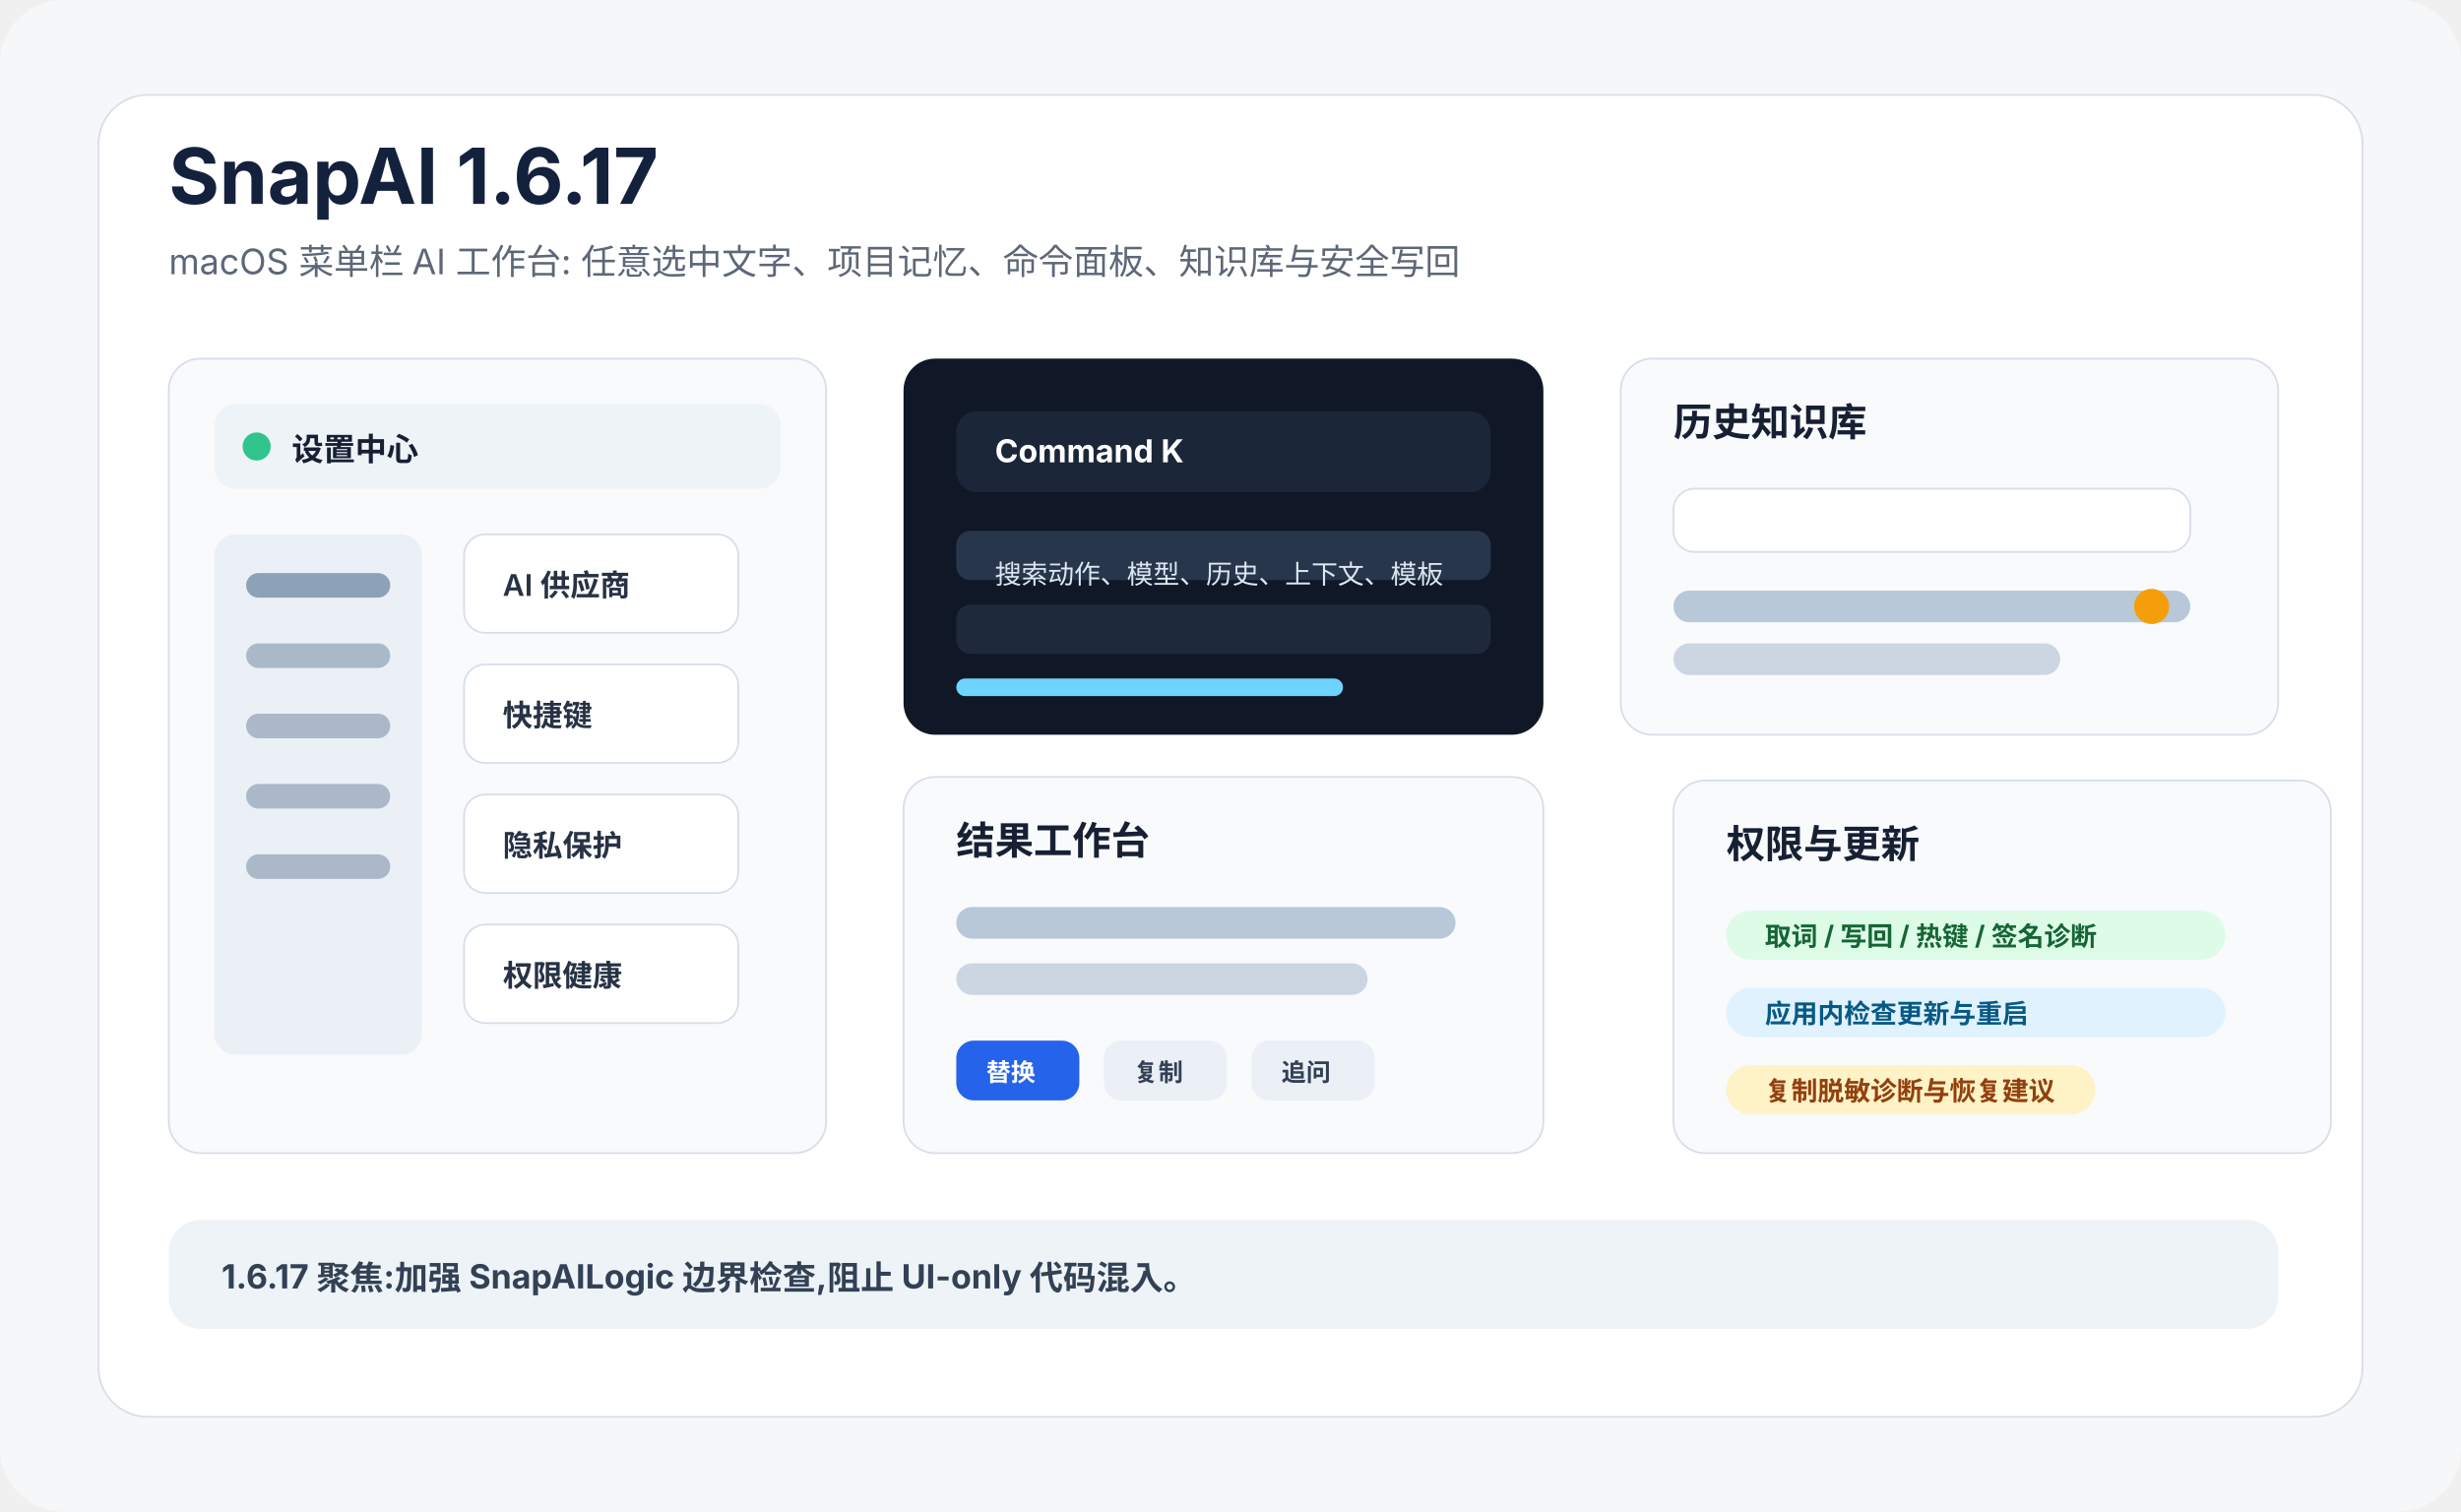
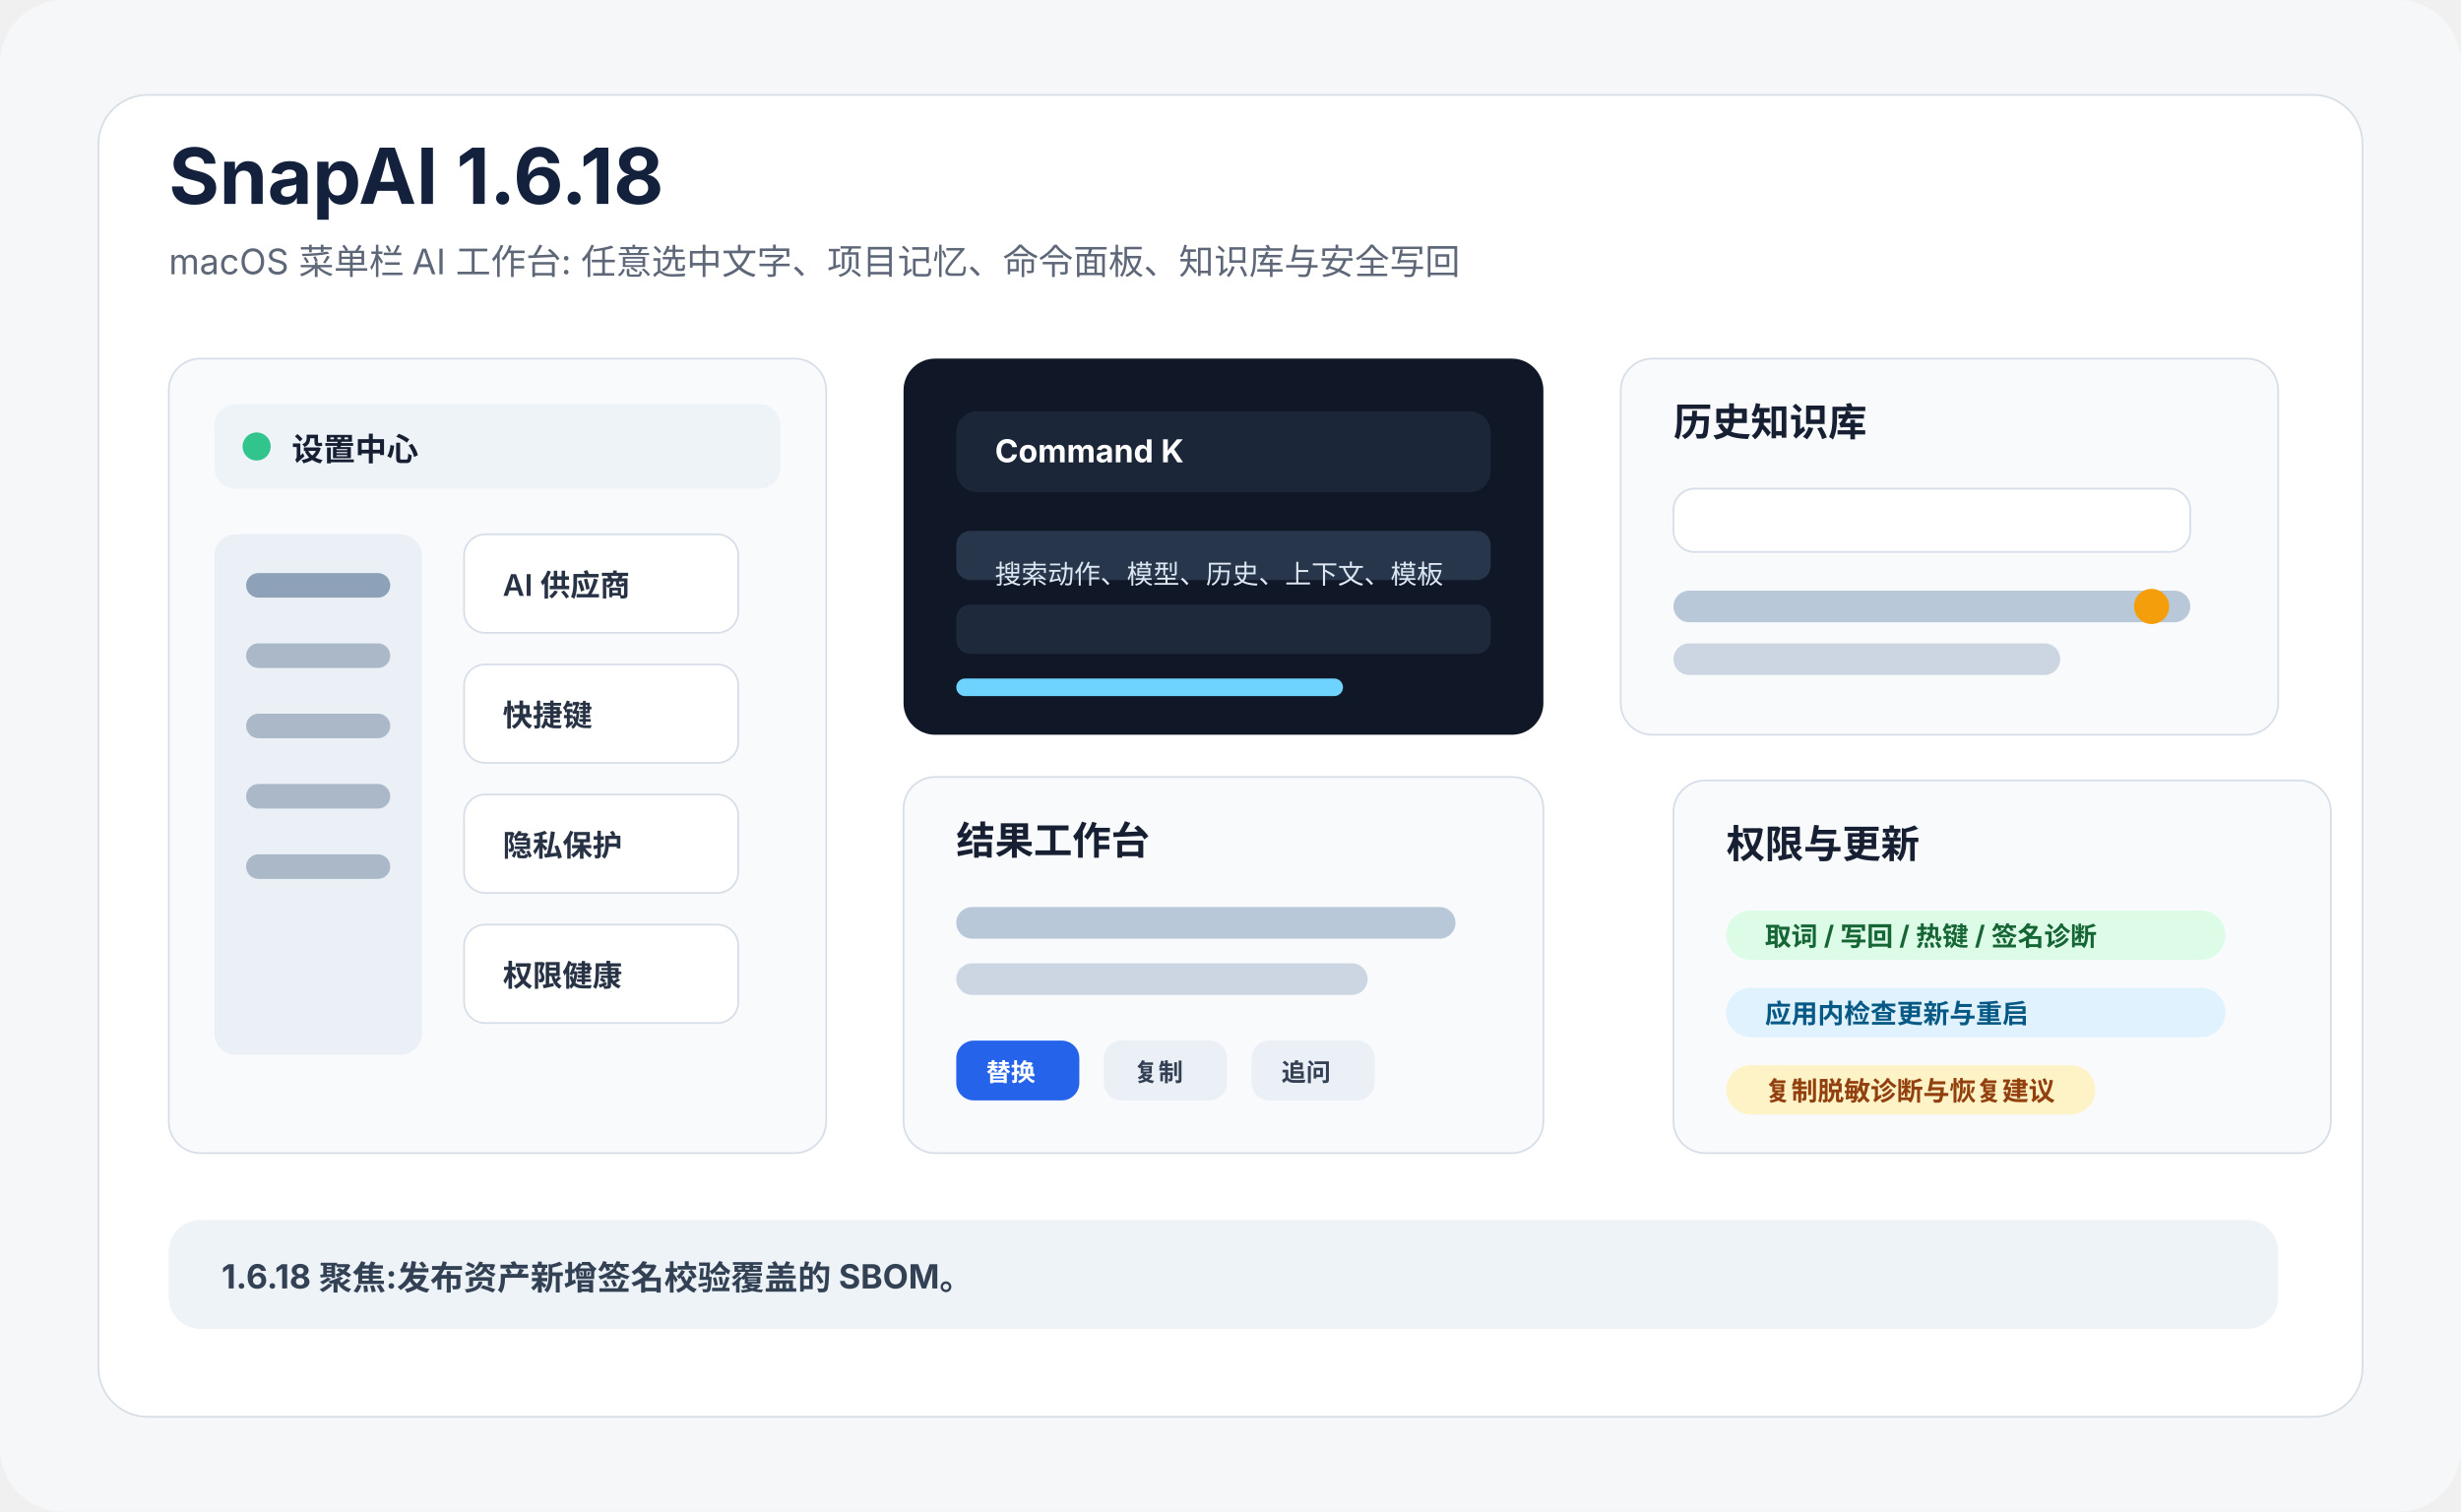
<svg xmlns="http://www.w3.org/2000/svg" width="1400" height="860" viewBox="0 0 1400 860" fill="none">
  <rect width="1400" height="860" rx="36" fill="#F5F7F9" />
  <rect x="56" y="54" width="1288" height="752" rx="28" fill="#FFFFFF" stroke="#D8DEE6" />
-   <text x="96" y="116" fill="#14213D" font-family="-apple-system,BlinkMacSystemFont,Segoe UI,sans-serif" font-size="44" font-weight="700">SnapAI 1.6.17</text>
+   <text x="96" y="116" fill="#14213D" font-family="-apple-system,BlinkMacSystemFont,Segoe UI,sans-serif" font-size="44" font-weight="700">SnapAI 1.6.18</text>
  <text x="96" y="156" fill="#5D6778" font-family="-apple-system,BlinkMacSystemFont,Segoe UI,sans-serif" font-size="20">macOS 菜单栏 AI 工作台: 任意选中文字、项目记忆、命令面板、知识库与安全写回</text>
  <rect x="96" y="204" width="374" height="452" rx="18" fill="#F8FAFC" stroke="#D7DEE8" />
  <rect x="122" y="230" width="322" height="48" rx="12" fill="#EEF3F8" />
  <circle cx="146" cy="254" r="8" fill="#31C48D" />
  <text x="166" y="262" fill="#172033" font-family="-apple-system,BlinkMacSystemFont,Segoe UI,sans-serif" font-size="18" font-weight="650">设置中心</text>
  <rect x="122" y="304" width="118" height="296" rx="12" fill="#EAF0F6" />
  <rect x="140" y="326" width="82" height="14" rx="7" fill="#8DA2B8" />
  <rect x="140" y="366" width="82" height="14" rx="7" fill="#AAB8C8" />
  <rect x="140" y="406" width="82" height="14" rx="7" fill="#AAB8C8" />
  <rect x="140" y="446" width="82" height="14" rx="7" fill="#AAB8C8" />
  <rect x="140" y="486" width="82" height="14" rx="7" fill="#AAB8C8" />
  <rect x="264" y="304" width="156" height="56" rx="12" fill="#FFFFFF" stroke="#D7DEE8" />
  <text x="286" y="339" fill="#273244" font-family="-apple-system,BlinkMacSystemFont,Segoe UI,sans-serif" font-size="17" font-weight="600">AI 供应商</text>
  <rect x="264" y="378" width="156" height="56" rx="12" fill="#FFFFFF" stroke="#D7DEE8" />
  <text x="286" y="413" fill="#273244" font-family="-apple-system,BlinkMacSystemFont,Segoe UI,sans-serif" font-size="17" font-weight="600">快捷键</text>
  <rect x="264" y="452" width="156" height="56" rx="12" fill="#FFFFFF" stroke="#D7DEE8" />
  <text x="286" y="487" fill="#273244" font-family="-apple-system,BlinkMacSystemFont,Segoe UI,sans-serif" font-size="17" font-weight="600">隐私保护</text>
  <rect x="264" y="526" width="156" height="56" rx="12" fill="#FFFFFF" stroke="#D7DEE8" />
  <text x="286" y="561" fill="#273244" font-family="-apple-system,BlinkMacSystemFont,Segoe UI,sans-serif" font-size="17" font-weight="600">权限健康</text>
  <rect x="514" y="204" width="364" height="214" rx="18" fill="#101827" />
  <rect x="544" y="234" width="304" height="46" rx="12" fill="#1B2738" />
  <text x="566" y="263" fill="#FFFFFF" font-family="-apple-system,BlinkMacSystemFont,Segoe UI,sans-serif" font-size="18" font-weight="650">Command K</text>
  <rect x="544" y="302" width="304" height="28" rx="8" fill="#27364A" />
  <rect x="544" y="344" width="304" height="28" rx="8" fill="#1E2A3B" />
  <rect x="544" y="386" width="220" height="10" rx="5" fill="#6ED3FF" />
  <text x="566" y="332" fill="#DDE7F3" font-family="-apple-system,BlinkMacSystemFont,Segoe UI,sans-serif" font-size="15">搜索动作、模型、历史、上下文、模板</text>
  <rect x="514" y="442" width="364" height="214" rx="18" fill="#F8FAFC" stroke="#D7DEE8" />
  <text x="544" y="486" fill="#172033" font-family="-apple-system,BlinkMacSystemFont,Segoe UI,sans-serif" font-size="22" font-weight="700">结果工作台</text>
  <rect x="544" y="516" width="284" height="18" rx="9" fill="#B9C8D8" />
  <rect x="544" y="548" width="234" height="18" rx="9" fill="#CCD6E2" />
  <rect x="544" y="592" width="70" height="34" rx="10" fill="#2563EB" />
  <rect x="628" y="592" width="70" height="34" rx="10" fill="#EAF0F6" />
  <rect x="712" y="592" width="70" height="34" rx="10" fill="#EAF0F6" />
  <text x="561" y="615" fill="#FFFFFF" font-family="-apple-system,BlinkMacSystemFont,Segoe UI,sans-serif" font-size="14" font-weight="700">替换</text>
  <text x="645" y="615" fill="#344054" font-family="-apple-system,BlinkMacSystemFont,Segoe UI,sans-serif" font-size="14" font-weight="700">复制</text>
  <text x="729" y="615" fill="#344054" font-family="-apple-system,BlinkMacSystemFont,Segoe UI,sans-serif" font-size="14" font-weight="700">追问</text>
  <rect x="922" y="204" width="374" height="214" rx="18" fill="#F8FAFC" stroke="#D7DEE8" />
  <text x="952" y="248" fill="#172033" font-family="-apple-system,BlinkMacSystemFont,Segoe UI,sans-serif" font-size="22" font-weight="700">历史知识库</text>
  <rect x="952" y="278" width="294" height="36" rx="12" fill="#FFFFFF" stroke="#D7DEE8" />
  <rect x="952" y="336" width="294" height="18" rx="9" fill="#B9C8D8" />
  <rect x="952" y="366" width="220" height="18" rx="9" fill="#CCD6E2" />
  <circle cx="1224" cy="345" r="10" fill="#F59E0B" />
  <rect x="952" y="444" width="374" height="212" rx="18" fill="#F8FAFC" stroke="#D7DEE8" />
  <text x="982" y="488" fill="#172033" font-family="-apple-system,BlinkMacSystemFont,Segoe UI,sans-serif" font-size="22" font-weight="700">权限与更新</text>
  <rect x="982" y="518" width="284" height="28" rx="14" fill="#DCFCE7" />
  <rect x="982" y="562" width="284" height="28" rx="14" fill="#E0F2FE" />
  <rect x="982" y="606" width="210" height="28" rx="14" fill="#FEF3C7" />
  <text x="1004" y="538" fill="#166534" font-family="-apple-system,BlinkMacSystemFont,Segoe UI,sans-serif" font-size="15" font-weight="650">取词 / 写回 / 热键 / 签名诊断</text>
  <text x="1004" y="582" fill="#075985" font-family="-apple-system,BlinkMacSystemFont,Segoe UI,sans-serif" font-size="15" font-weight="650">应用内检查更新与重启</text>
  <text x="1004" y="626" fill="#92400E" font-family="-apple-system,BlinkMacSystemFont,Segoe UI,sans-serif" font-size="15" font-weight="650">复制脱敏诊断与恢复建议</text>
  <rect x="96" y="694" width="1200" height="62" rx="18" fill="#EEF3F8" />
-   <text x="126" y="733" fill="#334155" font-family="-apple-system,BlinkMacSystemFont,Segoe UI,sans-serif" font-size="19" font-weight="650">1.6.17 聚焦:加强 SnapAILogic 边界检查,阻止 UI-only 代码混入。</text>
+   <text x="126" y="733" fill="#334155" font-family="-apple-system,BlinkMacSystemFont,Segoe UI,sans-serif" font-size="19" font-weight="650">1.6.18 聚焦:发布资产新增签名校验覆盖的 SBOM。</text>
</svg>
